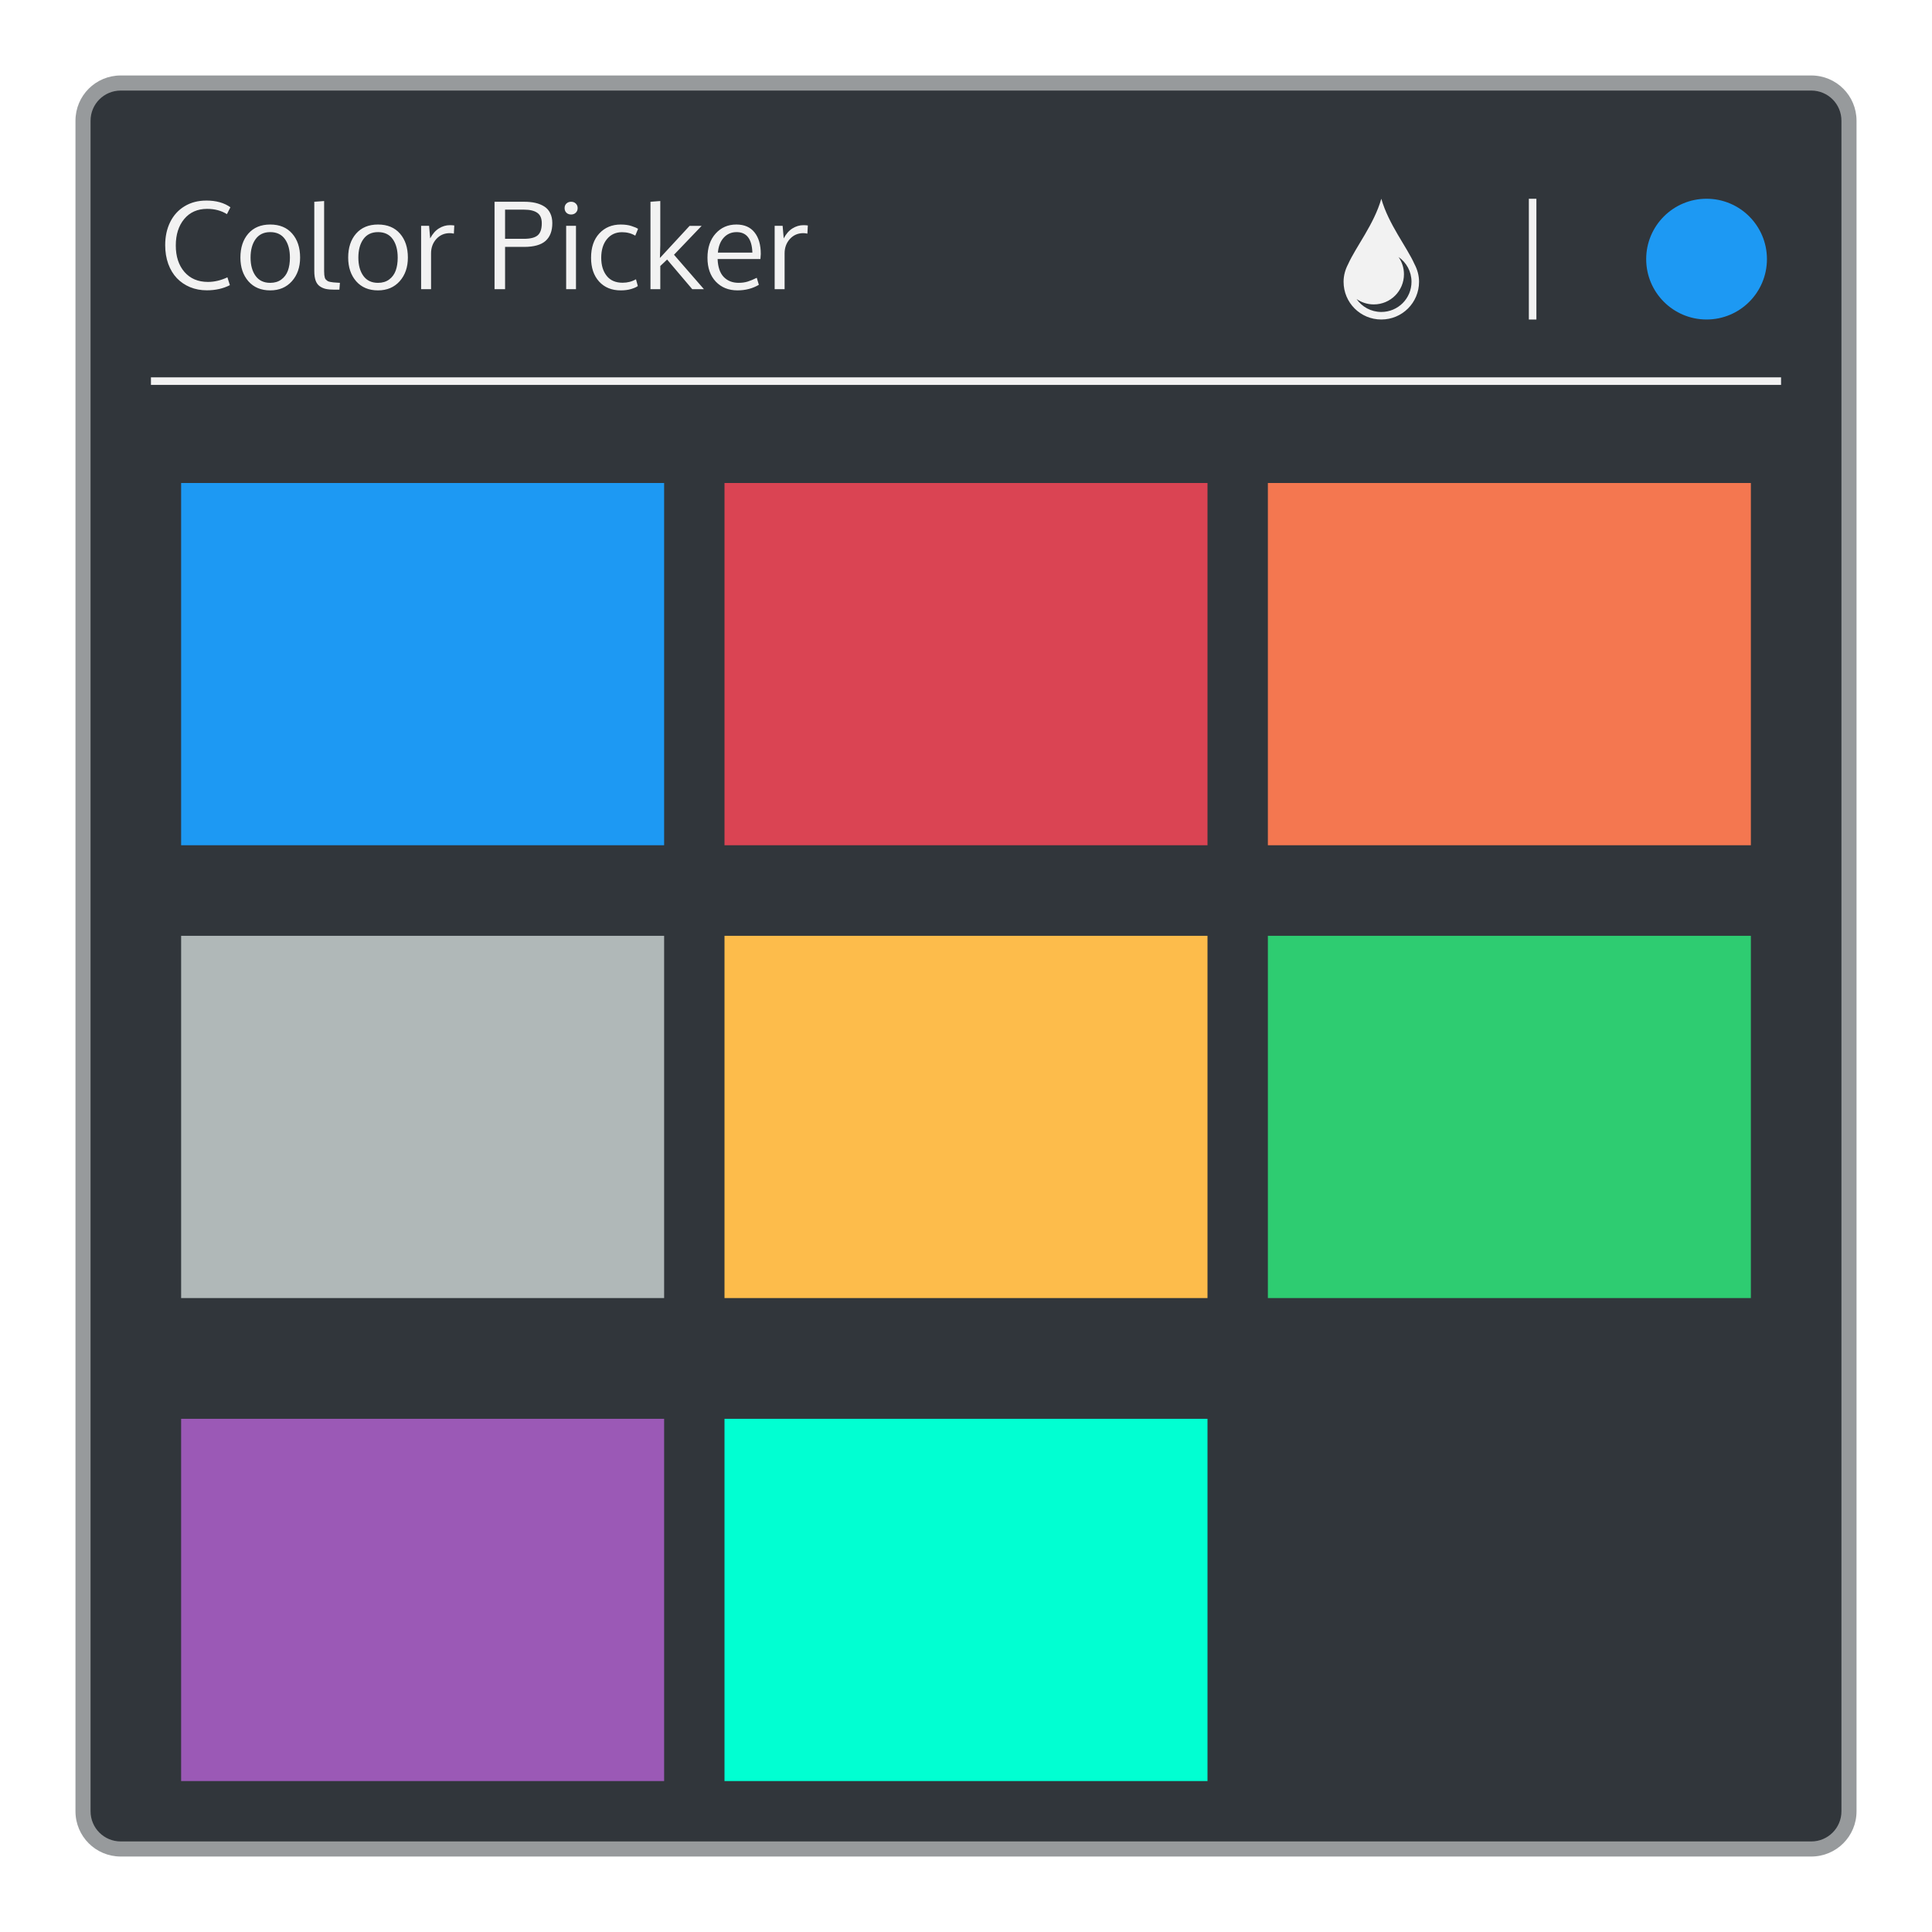
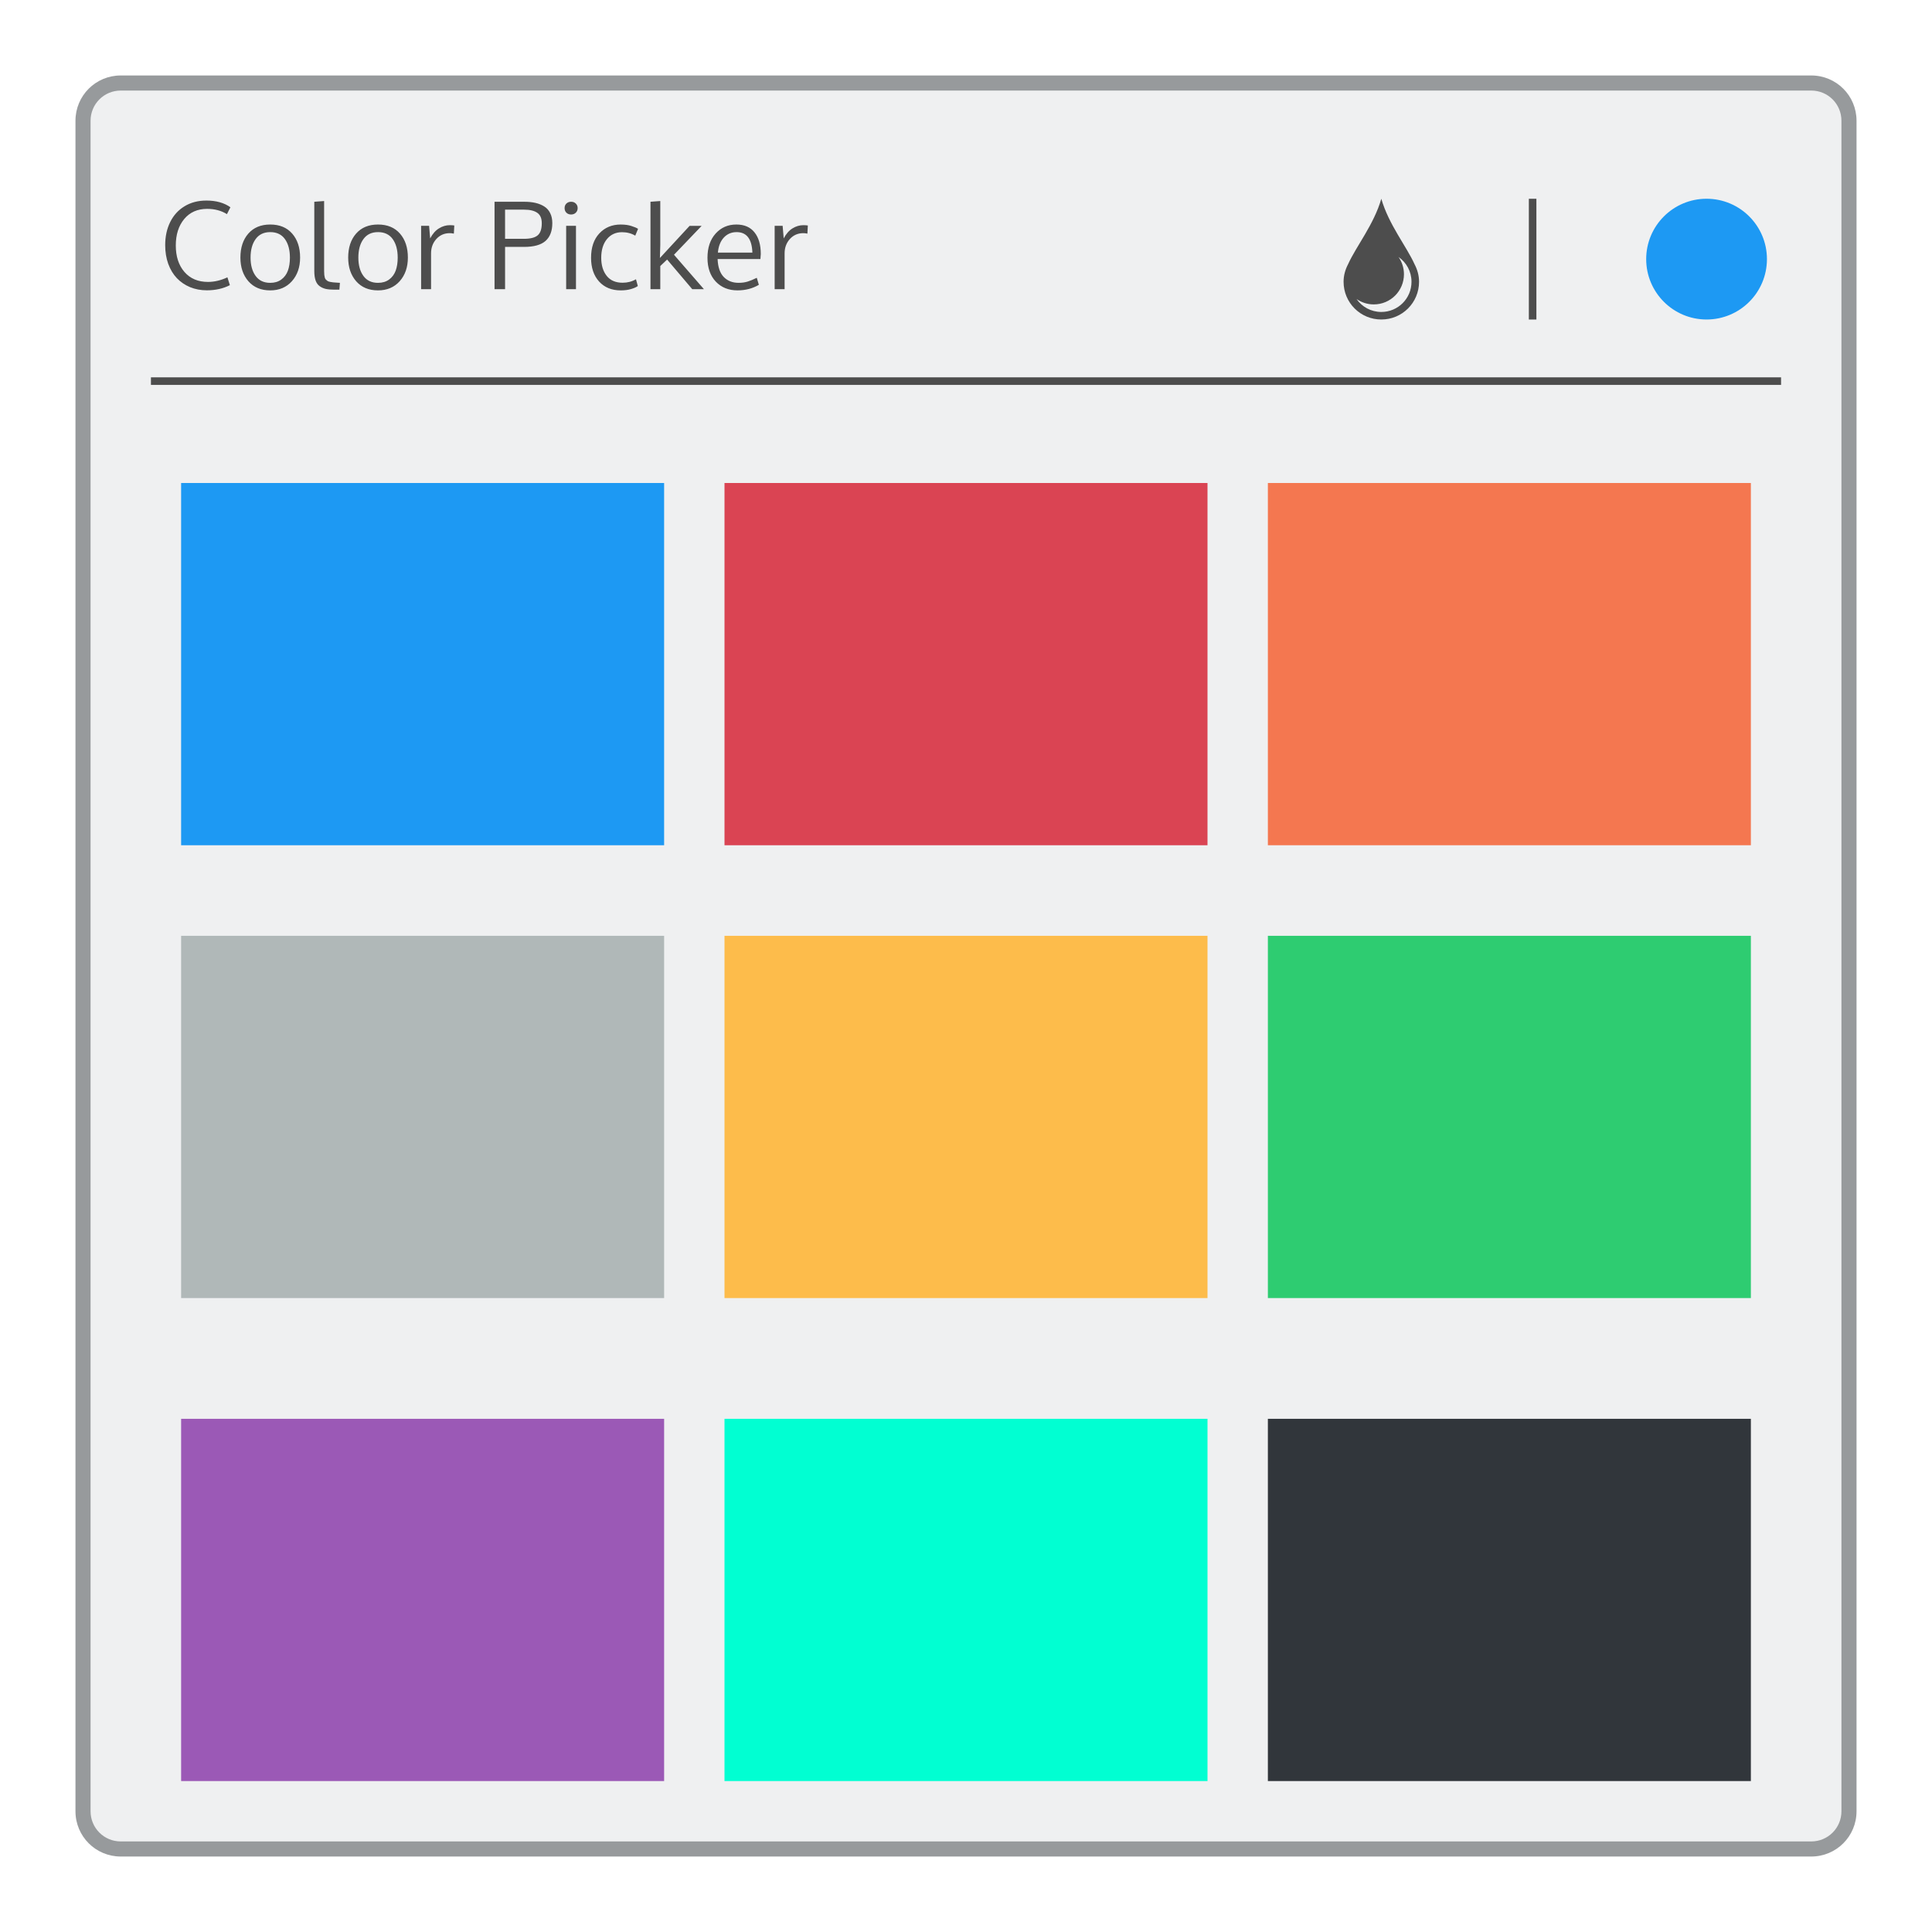
- <svg xmlns="http://www.w3.org/2000/svg" viewBox="0 0 256 256" id="svg2" version="1.1" width="273.067" height="273.067">
+ <svg xmlns="http://www.w3.org/2000/svg" viewBox="0 0 256 256" id="svg2" version="1.1">
  <defs id="defs4">
    <style id="current-color-scheme" type="text/css">
      .ColorScheme-Text {
-         color:#f2f2f2;
+         color:#4d4d4d;
      }
      .ColorScheme-Background {
-         color:#31363b;
+         color:#eff0f1;
      }
      .ColorScheme-Highlight {
        color:#3daee9;
      }
      .ColorScheme-ViewText {
        color:#31363b;
      }
      .ColorScheme-ViewBackground {
-         color:#314045;
+         color:#fcfcfc;
      }
      .ColorScheme-ViewHover {
        color:#93cee9;
      }
      .ColorScheme-ViewFocus{
        color:#3daee9;
      }
      .ColorScheme-ButtonText {
        color:#31363b;
      }
      .ColorScheme-ButtonBackground {
-         color:#31363b;
+         color:#eff0f1;
      }
      .ColorScheme-ButtonHover {
        color:#93cee9;
      }
      .ColorScheme-ButtonFocus{
        color:#3daee9;
      }
      </style>
  </defs>
-   <path style="color:#31363b;fill:currentColor;fill-opacity:0.5;stroke:none" d="m 16,10 h 224 c 3.324,0 6,2.676 6,6 v 224 c 0,3.324 -2.676,6 -6,6 H 16 c -3.324,0 -6,-2.676 -6,-6 V 16 c 0,-3.324 2.676,-6 6,-6 z" class="ColorScheme-ButtonText" id="rect4240" />
-   <path style="color:#31363b;fill:currentColor;fill-opacity:1;stroke:none" d="m 16,12 h 224 c 2.216,0 4,1.784 4,4 v 224 c 0,2.216 -1.784,4 -4,4 H 16 c -2.216,0 -4,-1.784 -4,-4 V 16 c 0,-2.216 1.784,-4 4,-4 z" class="ColorScheme-Background" id="rect4238" />
-   <path style="color:#f2f2f2;opacity:1;fill:currentColor;fill-opacity:1;stroke:none" class="ColorScheme-Text" d="m 183.031,26.336 c -0.973,3.405 -3.354,6.332 -4.404,8.676 -0.367,0.697 -0.596,1.479 -0.596,2.324 0,2.77 2.23,5 5,5 2.77,0 5,-2.23 5,-5 0,-0.845 -0.228,-1.627 -0.596,-2.324 -1.05,-2.344 -3.431,-5.271 -4.404,-8.676 z m 19.549,0 v 16 h 1 v -16 z M 27.332,26.576 c -1.084,0 -2.043,0.249 -2.873,0.752 -0.825,0.497 -1.46,1.194 -1.904,2.088 -0.444,0.894 -0.666,1.917 -0.666,3.07 0,0.899 0.135,1.725 0.404,2.477 0.275,0.751 0.656,1.383 1.143,1.896 0.487,0.508 1.069,0.904 1.746,1.189 0.682,0.28 1.424,0.42 2.223,0.42 1.143,0 2.161,-0.227 3.055,-0.682 l -0.326,-1.039 c -0.868,0.407 -1.726,0.609 -2.578,0.609 -1.312,0 -2.352,-0.441 -3.119,-1.324 -0.762,-0.883 -1.143,-2.051 -1.143,-3.5 0,-1.444 0.371,-2.612 1.111,-3.506 0.746,-0.899 1.761,-1.35 3.047,-1.35 1,0 1.873,0.234 2.619,0.699 l 0.459,-0.912 c -0.825,-0.592 -1.891,-0.889 -3.197,-0.889 z m 15.615,0.062 -1.301,0.096 v 9.18 c 0,0.503 0.057,0.921 0.174,1.254 0.116,0.328 0.296,0.579 0.539,0.754 0.243,0.175 0.519,0.296 0.826,0.365 0.312,0.064 0.698,0.096 1.158,0.096 h 0.627 l 0.07,-0.906 -0.355,-0.023 c -0.227,-0.016 -0.406,-0.028 -0.533,-0.039 -0.127,-0.016 -0.264,-0.038 -0.412,-0.064 -0.143,-0.032 -0.25,-0.067 -0.324,-0.109 -0.069,-0.048 -0.141,-0.107 -0.215,-0.176 -0.074,-0.069 -0.126,-0.156 -0.158,-0.262 -0.026,-0.106 -0.051,-0.228 -0.072,-0.365 -0.016,-0.138 -0.023,-0.304 -0.023,-0.5 v -9.299 z m 44.545,0 -1.301,0.096 v 11.584 h 1.301 v -3.07 l 0.904,-0.857 3.332,3.928 h 1.547 l -3.967,-4.562 3.666,-3.832 h -1.596 l -3.936,4.26 0.049,-1.729 v -5.816 z m -21.963,0.096 v 11.584 h 1.396 v -5.602 h 2.508 c 1.307,0 2.258,-0.264 2.855,-0.793 0.598,-0.534 0.896,-1.321 0.896,-2.357 0,-0.508 -0.092,-0.946 -0.277,-1.316 -0.18,-0.376 -0.441,-0.672 -0.785,-0.889 -0.344,-0.217 -0.735,-0.376 -1.174,-0.477 -0.439,-0.101 -0.937,-0.15 -1.492,-0.15 z m 10.148,0 c -0.254,0 -0.463,0.08 -0.627,0.238 -0.159,0.153 -0.238,0.353 -0.238,0.602 0,0.249 0.08,0.453 0.238,0.611 0.164,0.159 0.373,0.238 0.627,0.238 0.249,0 0.455,-0.08 0.619,-0.238 0.164,-0.159 0.246,-0.363 0.246,-0.611 0,-0.249 -0.082,-0.448 -0.246,-0.602 -0.159,-0.159 -0.365,-0.238 -0.619,-0.238 z m -8.752,1.047 h 2.523 c 0.762,0 1.34,0.137 1.736,0.412 0.402,0.27 0.604,0.733 0.604,1.389 10e-7,0.762 -0.182,1.297 -0.547,1.604 -0.36,0.307 -0.974,0.459 -1.842,0.459 h -2.475 z m -31.119,1.969 c -1.233,0 -2.201,0.401 -2.904,1.205 -0.698,0.799 -1.047,1.857 -1.047,3.174 0,1.285 0.354,2.333 1.062,3.143 0.709,0.804 1.672,1.205 2.889,1.205 1.19,0 2.146,-0.404 2.871,-1.213 0.725,-0.815 1.088,-1.86 1.088,-3.135 0,-1.317 -0.349,-2.375 -1.047,-3.174 -0.698,-0.804 -1.669,-1.205 -2.912,-1.205 z m 14.281,0 c -1.233,0 -2.201,0.401 -2.904,1.205 -0.698,0.799 -1.047,1.857 -1.047,3.174 0,1.285 0.354,2.333 1.062,3.143 0.709,0.804 1.672,1.205 2.889,1.205 1.19,0 2.148,-0.404 2.873,-1.213 0.725,-0.815 1.086,-1.86 1.086,-3.135 0,-1.317 -0.349,-2.375 -1.047,-3.174 -0.698,-0.804 -1.669,-1.205 -2.912,-1.205 z m 32.176,0 c -1.169,0 -2.12,0.393 -2.85,1.182 -0.73,0.783 -1.094,1.858 -1.094,3.229 0,1.312 0.354,2.36 1.062,3.143 0.714,0.783 1.672,1.174 2.873,1.174 0.513,0 0.972,-0.06 1.379,-0.182 0.407,-0.122 0.701,-0.254 0.881,-0.396 l -0.244,-0.896 c -0.534,0.307 -1.124,0.459 -1.77,0.459 -0.926,0 -1.63,-0.304 -2.111,-0.912 -0.481,-0.608 -0.723,-1.405 -0.723,-2.389 0,-1.037 0.251,-1.861 0.754,-2.475 0.503,-0.614 1.17,-0.92 2,-0.92 0.656,0 1.241,0.152 1.754,0.459 l 0.373,-0.904 c -0.18,-0.122 -0.471,-0.246 -0.873,-0.373 -0.397,-0.132 -0.867,-0.197 -1.412,-0.197 z m 15.305,0 c -1.111,0 -2.025,0.399 -2.744,1.197 -0.719,0.799 -1.08,1.869 -1.08,3.213 0,1.328 0.368,2.381 1.104,3.158 0.735,0.772 1.691,1.158 2.871,1.158 1.058,0 2.004,-0.246 2.834,-0.738 l -0.277,-0.928 c -0.444,0.222 -0.847,0.389 -1.207,0.5 -0.36,0.111 -0.758,0.166 -1.197,0.166 -0.809,0 -1.466,-0.256 -1.969,-0.77 -0.503,-0.518 -0.774,-1.31 -0.816,-2.379 h 5.672 l 0.049,-0.668 c 0,-1.227 -0.279,-2.183 -0.834,-2.871 -0.55,-0.693 -1.352,-1.039 -2.404,-1.039 z m -37.959,0.086 c -0.508,0 -0.991,0.144 -1.451,0.43 -0.455,0.28 -0.841,0.721 -1.158,1.324 l -0.143,-1.666 h -1.057 v 8.395 h 1.318 V 33.566 c 0,-0.746 0.232,-1.378 0.697,-1.896 0.471,-0.518 1.066,-0.777 1.785,-0.777 0.148,0 0.327,0.02 0.539,0.062 l 0.057,-1.078 c -0.153,-0.026 -0.35,-0.041 -0.588,-0.041 z m 46.846,0 c -0.508,0 -0.991,0.144 -1.451,0.43 -0.455,0.28 -0.841,0.721 -1.158,1.324 l -0.143,-1.666 h -1.057 v 8.395 h 1.318 V 33.566 c 0,-0.746 0.232,-1.378 0.697,-1.896 0.471,-0.518 1.066,-0.777 1.785,-0.777 0.148,0 0.327,0.02 0.539,0.062 l 0.057,-1.078 c -0.153,-0.026 -0.35,-0.041 -0.588,-0.041 z m -31.436,0.088 v 8.395 h 1.301 v -8.395 z m -39.213,0.832 c 0.862,0 1.512,0.311 1.951,0.93 0.439,0.614 0.658,1.433 0.658,2.459 0,0.656 -0.09,1.231 -0.27,1.723 -0.18,0.487 -0.471,0.878 -0.873,1.174 -0.397,0.291 -0.885,0.436 -1.467,0.436 -0.846,0 -1.493,-0.306 -1.938,-0.92 -0.444,-0.614 -0.666,-1.42 -0.666,-2.42 0,-1.021 0.222,-1.838 0.666,-2.451 0.444,-0.619 1.091,-0.93 1.938,-0.93 z m 14.281,0 c 0.862,0 1.514,0.311 1.953,0.93 0.439,0.614 0.658,1.433 0.658,2.459 0,0.656 -0.09,1.231 -0.27,1.723 -0.18,0.487 -0.471,0.878 -0.873,1.174 -0.397,0.291 -0.887,0.436 -1.469,0.436 -0.846,0 -1.491,-0.306 -1.936,-0.92 -0.444,-0.614 -0.666,-1.42 -0.666,-2.42 0,-1.021 0.222,-1.838 0.666,-2.451 0.444,-0.619 1.089,-0.93 1.936,-0.93 z m 47.514,0 c 1.333,0 2.03,0.906 2.094,2.715 H 95.125 c 0.074,-0.836 0.333,-1.498 0.777,-1.984 0.45,-0.487 1.017,-0.73 1.699,-0.73 z m 87.713,3.297 c 1.038,0.721 1.717,1.918 1.717,3.283 0,2.216 -1.784,4 -4,4 -1.365,0 -2.562,-0.679 -3.283,-1.717 0.647,0.45 1.432,0.717 2.283,0.717 2.216,0 4,-1.784 4,-4 0,-0.851 -0.267,-1.636 -0.717,-2.283 z M 20,50 v 1 h 216 v -1 z" id="rect7886" />
-   <path style="fill:#1d99f3;fill-opacity:1;stroke:none" d="m 234.129,34.335 a 8,8 0 0 1 -8,8 8,8 0 0 1 -8,-8 8,8 0 0 1 8,-8 8,8 0 0 1 8,8 z" id="path4522" />
-   <path style="fill:#fdbc4b;fill-opacity:1;stroke:none;stroke-width:2;stroke-linecap:butt;stroke-linejoin:round;stroke-miterlimit:4;stroke-dasharray:none" d="m 96,124 h 64 v 48 H 96 Z" id="rect5559-0-3-0" />
-   <path style="fill:#1d99f3;fill-opacity:1;stroke:none;stroke-width:2;stroke-linecap:butt;stroke-linejoin:round;stroke-miterlimit:4;stroke-dasharray:none" d="m 24,64 h 64 v 48 h -64 z" id="rect5559" />
-   <path style="fill:#f47750;fill-opacity:1;stroke:none;stroke-width:2;stroke-linecap:butt;stroke-linejoin:round;stroke-miterlimit:4;stroke-dasharray:none" d="m 168,64 h 64 v 48 h -64 z" id="rect5559-0" />
-   <path style="fill:#da4453;fill-opacity:1;stroke:none;stroke-width:2;stroke-linecap:butt;stroke-linejoin:round;stroke-miterlimit:4;stroke-dasharray:none" d="m 96,64 h 64 v 48 H 96 Z" id="rect5559-0-3" />
-   <path style="fill:#2ecc71;fill-opacity:1;stroke:none;stroke-width:2;stroke-linecap:butt;stroke-linejoin:round;stroke-miterlimit:4;stroke-dasharray:none" d="m 168,124 h 64 v 48 h -64 z" id="rect5559-0-6" />
-   <path style="fill:#9b59b6;fill-opacity:1;stroke:none;stroke-width:2;stroke-linecap:butt;stroke-linejoin:round;stroke-miterlimit:4;stroke-dasharray:none" d="m 24,188 h 64 v 48 h -64 z" id="rect5559-01-3" />
-   <path style="fill:#31363b;fill-opacity:1;stroke:none;stroke-width:2;stroke-linecap:butt;stroke-linejoin:round;stroke-miterlimit:4;stroke-dasharray:none" d="m 168,188 h 64 v 48 h -64 z" id="rect5559-0-6-8" />
-   <path style="fill:#b0b8b8;fill-opacity:1;stroke:none;stroke-width:2;stroke-linecap:butt;stroke-linejoin:round;stroke-miterlimit:4;stroke-dasharray:none" d="m 24,124 h 64 v 48 h -64 z" id="rect5559-01" />
-   <path style="fill:#01ffd2;fill-opacity:1;stroke:none;stroke-width:2;stroke-linecap:butt;stroke-linejoin:round;stroke-miterlimit:4;stroke-dasharray:none" d="m 96,188 h 64 v 48 H 96 Z" id="rect5559-0-3-0-4" />
+   <path style="fill:currentColor;fill-opacity:0.5;stroke:none" d="m 16,10 224,0 c 3.324,0 6,2.676 6,6 l 0,224 c 0,3.324 -2.676,6 -6,6 l -224,0 c -3.324,0 -6,-2.676 -6,-6 L 10,16 c 0,-3.324 2.676,-6 6,-6 z" class="ColorScheme-ButtonText" id="rect4240" />
+   <path style="fill:currentColor;fill-opacity:1;stroke:none" d="m 16,12 224,0 c 2.216,0 4,1.784 4,4 l 0,224 c 0,2.216 -1.784,4 -4,4 l -224,0 c -2.216,0 -4,-1.784 -4,-4 L 12,16 c 0,-2.216 1.784,-4 4,-4 z" class="ColorScheme-Background" id="rect4238" />
+   <path style="opacity:1;fill:currentColor;fill-opacity:1;stroke:none" class="ColorScheme-Text" d="m 183.031,26.336 c -0.973,3.405 -3.354,6.332 -4.404,8.676 -0.367,0.697 -0.596,1.479 -0.596,2.324 0,2.77 2.23,5 5,5 2.77,0 5,-2.23 5,-5 0,-0.845 -0.228,-1.627 -0.596,-2.324 -1.05,-2.344 -3.431,-5.271 -4.404,-8.676 z m 19.549,0 0,16 1,0 0,-16 -1,0 z M 27.332,26.576 c -1.084,0 -2.043,0.249 -2.873,0.752 -0.825,0.497 -1.46,1.194 -1.904,2.088 -0.444,0.894 -0.666,1.917 -0.666,3.07 0,0.899 0.135,1.725 0.404,2.477 0.275,0.751 0.656,1.383 1.143,1.896 0.487,0.508 1.069,0.904 1.746,1.189 0.682,0.28 1.424,0.42 2.223,0.42 1.143,0 2.161,-0.227 3.055,-0.682 l -0.326,-1.039 c -0.868,0.407 -1.726,0.609 -2.578,0.609 -1.312,0 -2.352,-0.441 -3.119,-1.324 -0.762,-0.883 -1.143,-2.051 -1.143,-3.5 0,-1.444 0.371,-2.612 1.111,-3.506 0.746,-0.899 1.761,-1.35 3.047,-1.35 1,0 1.873,0.234 2.619,0.699 l 0.459,-0.912 c -0.825,-0.592 -1.891,-0.889 -3.197,-0.889 z m 15.615,0.062 -1.301,0.096 0,9.18 c 0,0.503 0.057,0.921 0.174,1.254 0.116,0.328 0.296,0.579 0.539,0.754 0.243,0.175 0.519,0.296 0.826,0.365 0.312,0.064 0.698,0.096 1.158,0.096 l 0.627,0 0.07,-0.906 -0.355,-0.023 c -0.227,-0.016 -0.406,-0.028 -0.533,-0.039 -0.127,-0.016 -0.264,-0.038 -0.412,-0.064 -0.143,-0.032 -0.25,-0.067 -0.324,-0.109 -0.069,-0.048 -0.141,-0.107 -0.215,-0.176 -0.074,-0.069 -0.126,-0.156 -0.158,-0.262 -0.026,-0.106 -0.051,-0.228 -0.072,-0.365 -0.016,-0.138 -0.023,-0.304 -0.023,-0.5 l 0,-9.299 z m 44.545,0 -1.301,0.096 0,11.584 1.301,0 0,-3.07 0.904,-0.857 3.332,3.928 1.547,0 -3.967,-4.562 3.666,-3.832 -1.596,0 -3.936,4.26 0.049,-1.729 0,-5.816 z m -21.963,0.096 0,11.584 1.396,0 0,-5.602 2.508,0 c 1.307,0 2.258,-0.264 2.855,-0.793 0.598,-0.534 0.896,-1.321 0.896,-2.357 0,-0.508 -0.092,-0.946 -0.277,-1.316 -0.18,-0.376 -0.441,-0.672 -0.785,-0.889 -0.344,-0.217 -0.735,-0.376 -1.174,-0.477 -0.439,-0.101 -0.937,-0.15 -1.492,-0.15 l -3.928,0 z m 10.148,0 c -0.254,0 -0.463,0.08 -0.627,0.238 -0.159,0.153 -0.238,0.353 -0.238,0.602 0,0.249 0.08,0.453 0.238,0.611 0.164,0.159 0.373,0.238 0.627,0.238 0.249,0 0.455,-0.08 0.619,-0.238 0.164,-0.159 0.246,-0.363 0.246,-0.611 0,-0.249 -0.082,-0.448 -0.246,-0.602 -0.159,-0.159 -0.365,-0.238 -0.619,-0.238 z m -8.752,1.047 2.523,0 c 0.762,0 1.34,0.137 1.736,0.412 0.402,0.27 0.604,0.733 0.604,1.389 10e-7,0.762 -0.182,1.297 -0.547,1.604 -0.36,0.307 -0.974,0.459 -1.842,0.459 l -2.475,0 0,-3.863 z m -31.119,1.969 c -1.233,0 -2.201,0.401 -2.904,1.205 -0.698,0.799 -1.047,1.857 -1.047,3.174 0,1.285 0.354,2.333 1.062,3.143 0.709,0.804 1.672,1.205 2.889,1.205 1.19,0 2.146,-0.404 2.871,-1.213 0.725,-0.815 1.088,-1.86 1.088,-3.135 0,-1.317 -0.349,-2.375 -1.047,-3.174 -0.698,-0.804 -1.669,-1.205 -2.912,-1.205 z m 14.281,0 c -1.233,0 -2.201,0.401 -2.904,1.205 -0.698,0.799 -1.047,1.857 -1.047,3.174 0,1.285 0.354,2.333 1.062,3.143 0.709,0.804 1.672,1.205 2.889,1.205 1.19,0 2.148,-0.404 2.873,-1.213 0.725,-0.815 1.086,-1.86 1.086,-3.135 0,-1.317 -0.349,-2.375 -1.047,-3.174 -0.698,-0.804 -1.669,-1.205 -2.912,-1.205 z m 32.176,0 c -1.169,0 -2.12,0.393 -2.85,1.182 -0.73,0.783 -1.094,1.858 -1.094,3.229 0,1.312 0.354,2.36 1.062,3.143 0.714,0.783 1.672,1.174 2.873,1.174 0.513,0 0.972,-0.06 1.379,-0.182 0.407,-0.122 0.701,-0.254 0.881,-0.396 l -0.244,-0.896 c -0.534,0.307 -1.124,0.459 -1.77,0.459 -0.926,0 -1.63,-0.304 -2.111,-0.912 -0.481,-0.608 -0.723,-1.405 -0.723,-2.389 0,-1.037 0.251,-1.861 0.754,-2.475 0.503,-0.614 1.17,-0.92 2,-0.92 0.656,0 1.241,0.152 1.754,0.459 l 0.373,-0.904 c -0.18,-0.122 -0.471,-0.246 -0.873,-0.373 -0.397,-0.132 -0.867,-0.197 -1.412,-0.197 z m 15.305,0 c -1.111,0 -2.025,0.399 -2.744,1.197 -0.719,0.799 -1.08,1.869 -1.08,3.213 0,1.328 0.368,2.381 1.104,3.158 0.735,0.772 1.691,1.158 2.871,1.158 1.058,0 2.004,-0.246 2.834,-0.738 l -0.277,-0.928 c -0.444,0.222 -0.847,0.389 -1.207,0.5 -0.36,0.111 -0.758,0.166 -1.197,0.166 -0.809,0 -1.466,-0.256 -1.969,-0.77 -0.503,-0.518 -0.774,-1.31 -0.816,-2.379 l 5.672,0 0.049,-0.668 c 0,-1.227 -0.279,-2.183 -0.834,-2.871 -0.55,-0.693 -1.352,-1.039 -2.404,-1.039 z m -37.959,0.086 c -0.508,0 -0.991,0.144 -1.451,0.43 -0.455,0.28 -0.841,0.721 -1.158,1.324 l -0.143,-1.666 -1.057,0 0,8.395 1.318,0 0,-4.752 c 0,-0.746 0.232,-1.378 0.697,-1.896 0.471,-0.518 1.066,-0.777 1.785,-0.777 0.148,0 0.327,0.02 0.539,0.062 l 0.057,-1.078 c -0.153,-0.026 -0.35,-0.041 -0.588,-0.041 z m 46.846,0 c -0.508,0 -0.991,0.144 -1.451,0.43 -0.455,0.28 -0.841,0.721 -1.158,1.324 l -0.143,-1.666 -1.057,0 0,8.395 1.318,0 0,-4.752 c 0,-0.746 0.232,-1.378 0.697,-1.896 0.471,-0.518 1.066,-0.777 1.785,-0.777 0.148,0 0.327,0.02 0.539,0.062 l 0.057,-1.078 c -0.153,-0.026 -0.35,-0.041 -0.588,-0.041 z m -31.436,0.088 0,8.395 1.301,0 0,-8.395 -1.301,0 z m -39.213,0.832 c 0.862,0 1.512,0.311 1.951,0.93 0.439,0.614 0.658,1.433 0.658,2.459 0,0.656 -0.09,1.231 -0.27,1.723 -0.18,0.487 -0.471,0.878 -0.873,1.174 -0.397,0.291 -0.885,0.436 -1.467,0.436 -0.846,0 -1.493,-0.306 -1.938,-0.92 -0.444,-0.614 -0.666,-1.42 -0.666,-2.42 0,-1.021 0.222,-1.838 0.666,-2.451 0.444,-0.619 1.091,-0.93 1.938,-0.93 z m 14.281,0 c 0.862,0 1.514,0.311 1.953,0.93 0.439,0.614 0.658,1.433 0.658,2.459 0,0.656 -0.09,1.231 -0.27,1.723 -0.18,0.487 -0.471,0.878 -0.873,1.174 -0.397,0.291 -0.887,0.436 -1.469,0.436 -0.846,0 -1.491,-0.306 -1.936,-0.92 -0.444,-0.614 -0.666,-1.42 -0.666,-2.42 0,-1.021 0.222,-1.838 0.666,-2.451 0.444,-0.619 1.089,-0.93 1.936,-0.93 z m 47.514,0 c 1.333,0 2.03,0.906 2.094,2.715 l -4.57,0 c 0.074,-0.836 0.333,-1.498 0.777,-1.984 0.45,-0.487 1.017,-0.73 1.699,-0.73 z m 87.713,3.297 c 1.038,0.721 1.717,1.918 1.717,3.283 0,2.216 -1.784,4 -4,4 -1.365,0 -2.562,-0.679 -3.283,-1.717 0.647,0.45 1.432,0.717 2.283,0.717 2.216,0 4,-1.784 4,-4 0,-0.851 -0.267,-1.636 -0.717,-2.283 z M 20,50 l 0,1 216,0 0,-1 -216,0 z" id="rect7886" />
+   <path style="fill:#1d99f3;fill-opacity:1;stroke:none;" d="m 234.129,34.335 a 8,8 0 0 1 -8,8 8,8 0 0 1 -8,-8 8,8 0 0 1 8,-8 8,8 0 0 1 8,8 z" id="path4522" />
+   <path style="fill:#fdbc4b;fill-opacity:1;stroke:none;stroke-width:2;stroke-linecap:butt;stroke-linejoin:round;stroke-miterlimit:4;stroke-dasharray:none" d="m 96,124 64,0 0,48 -64,0 z" id="rect5559-0-3-0" />
+   <path style="fill:#1d99f3;fill-opacity:1;stroke:none;stroke-width:2;stroke-linecap:butt;stroke-linejoin:round;stroke-miterlimit:4;stroke-dasharray:none" d="m 24,64 64,0 0,48 -64,0 z" id="rect5559" />
+   <path style="fill:#f47750;fill-opacity:1;stroke:none;stroke-width:2;stroke-linecap:butt;stroke-linejoin:round;stroke-miterlimit:4;stroke-dasharray:none" d="m 168,64 64,0 0,48 -64,0 z" id="rect5559-0" />
+   <path style="fill:#da4453;fill-opacity:1;stroke:none;stroke-width:2;stroke-linecap:butt;stroke-linejoin:round;stroke-miterlimit:4;stroke-dasharray:none" d="m 96,64 64,0 0,48 -64,0 z" id="rect5559-0-3" />
+   <path style="fill:#2ecc71;fill-opacity:1;stroke:none;stroke-width:2;stroke-linecap:butt;stroke-linejoin:round;stroke-miterlimit:4;stroke-dasharray:none" d="m 168,124 64,0 0,48 -64,0 z" id="rect5559-0-6" />
+   <path style="fill:#9b59b6;fill-opacity:1;stroke:none;stroke-width:2;stroke-linecap:butt;stroke-linejoin:round;stroke-miterlimit:4;stroke-dasharray:none" d="m 24,188 64,0 0,48 -64,0 z" id="rect5559-01-3" />
+   <path style="fill:#31363b;fill-opacity:1;stroke:none;stroke-width:2;stroke-linecap:butt;stroke-linejoin:round;stroke-miterlimit:4;stroke-dasharray:none" d="m 168,188 64,0 0,48 -64,0 z" id="rect5559-0-6-8" />
+   <path style="fill:#b0b8b8;fill-opacity:1;stroke:none;stroke-width:2;stroke-linecap:butt;stroke-linejoin:round;stroke-miterlimit:4;stroke-dasharray:none" d="m 24,124 64,0 0,48 -64,0 z" id="rect5559-01" />
+   <path style="fill:#01ffd2;fill-opacity:1;stroke:none;stroke-width:2;stroke-linecap:butt;stroke-linejoin:round;stroke-miterlimit:4;stroke-dasharray:none" d="m 96,188 64,0 0,48 -64,0 z" id="rect5559-0-3-0-4" />
</svg>
